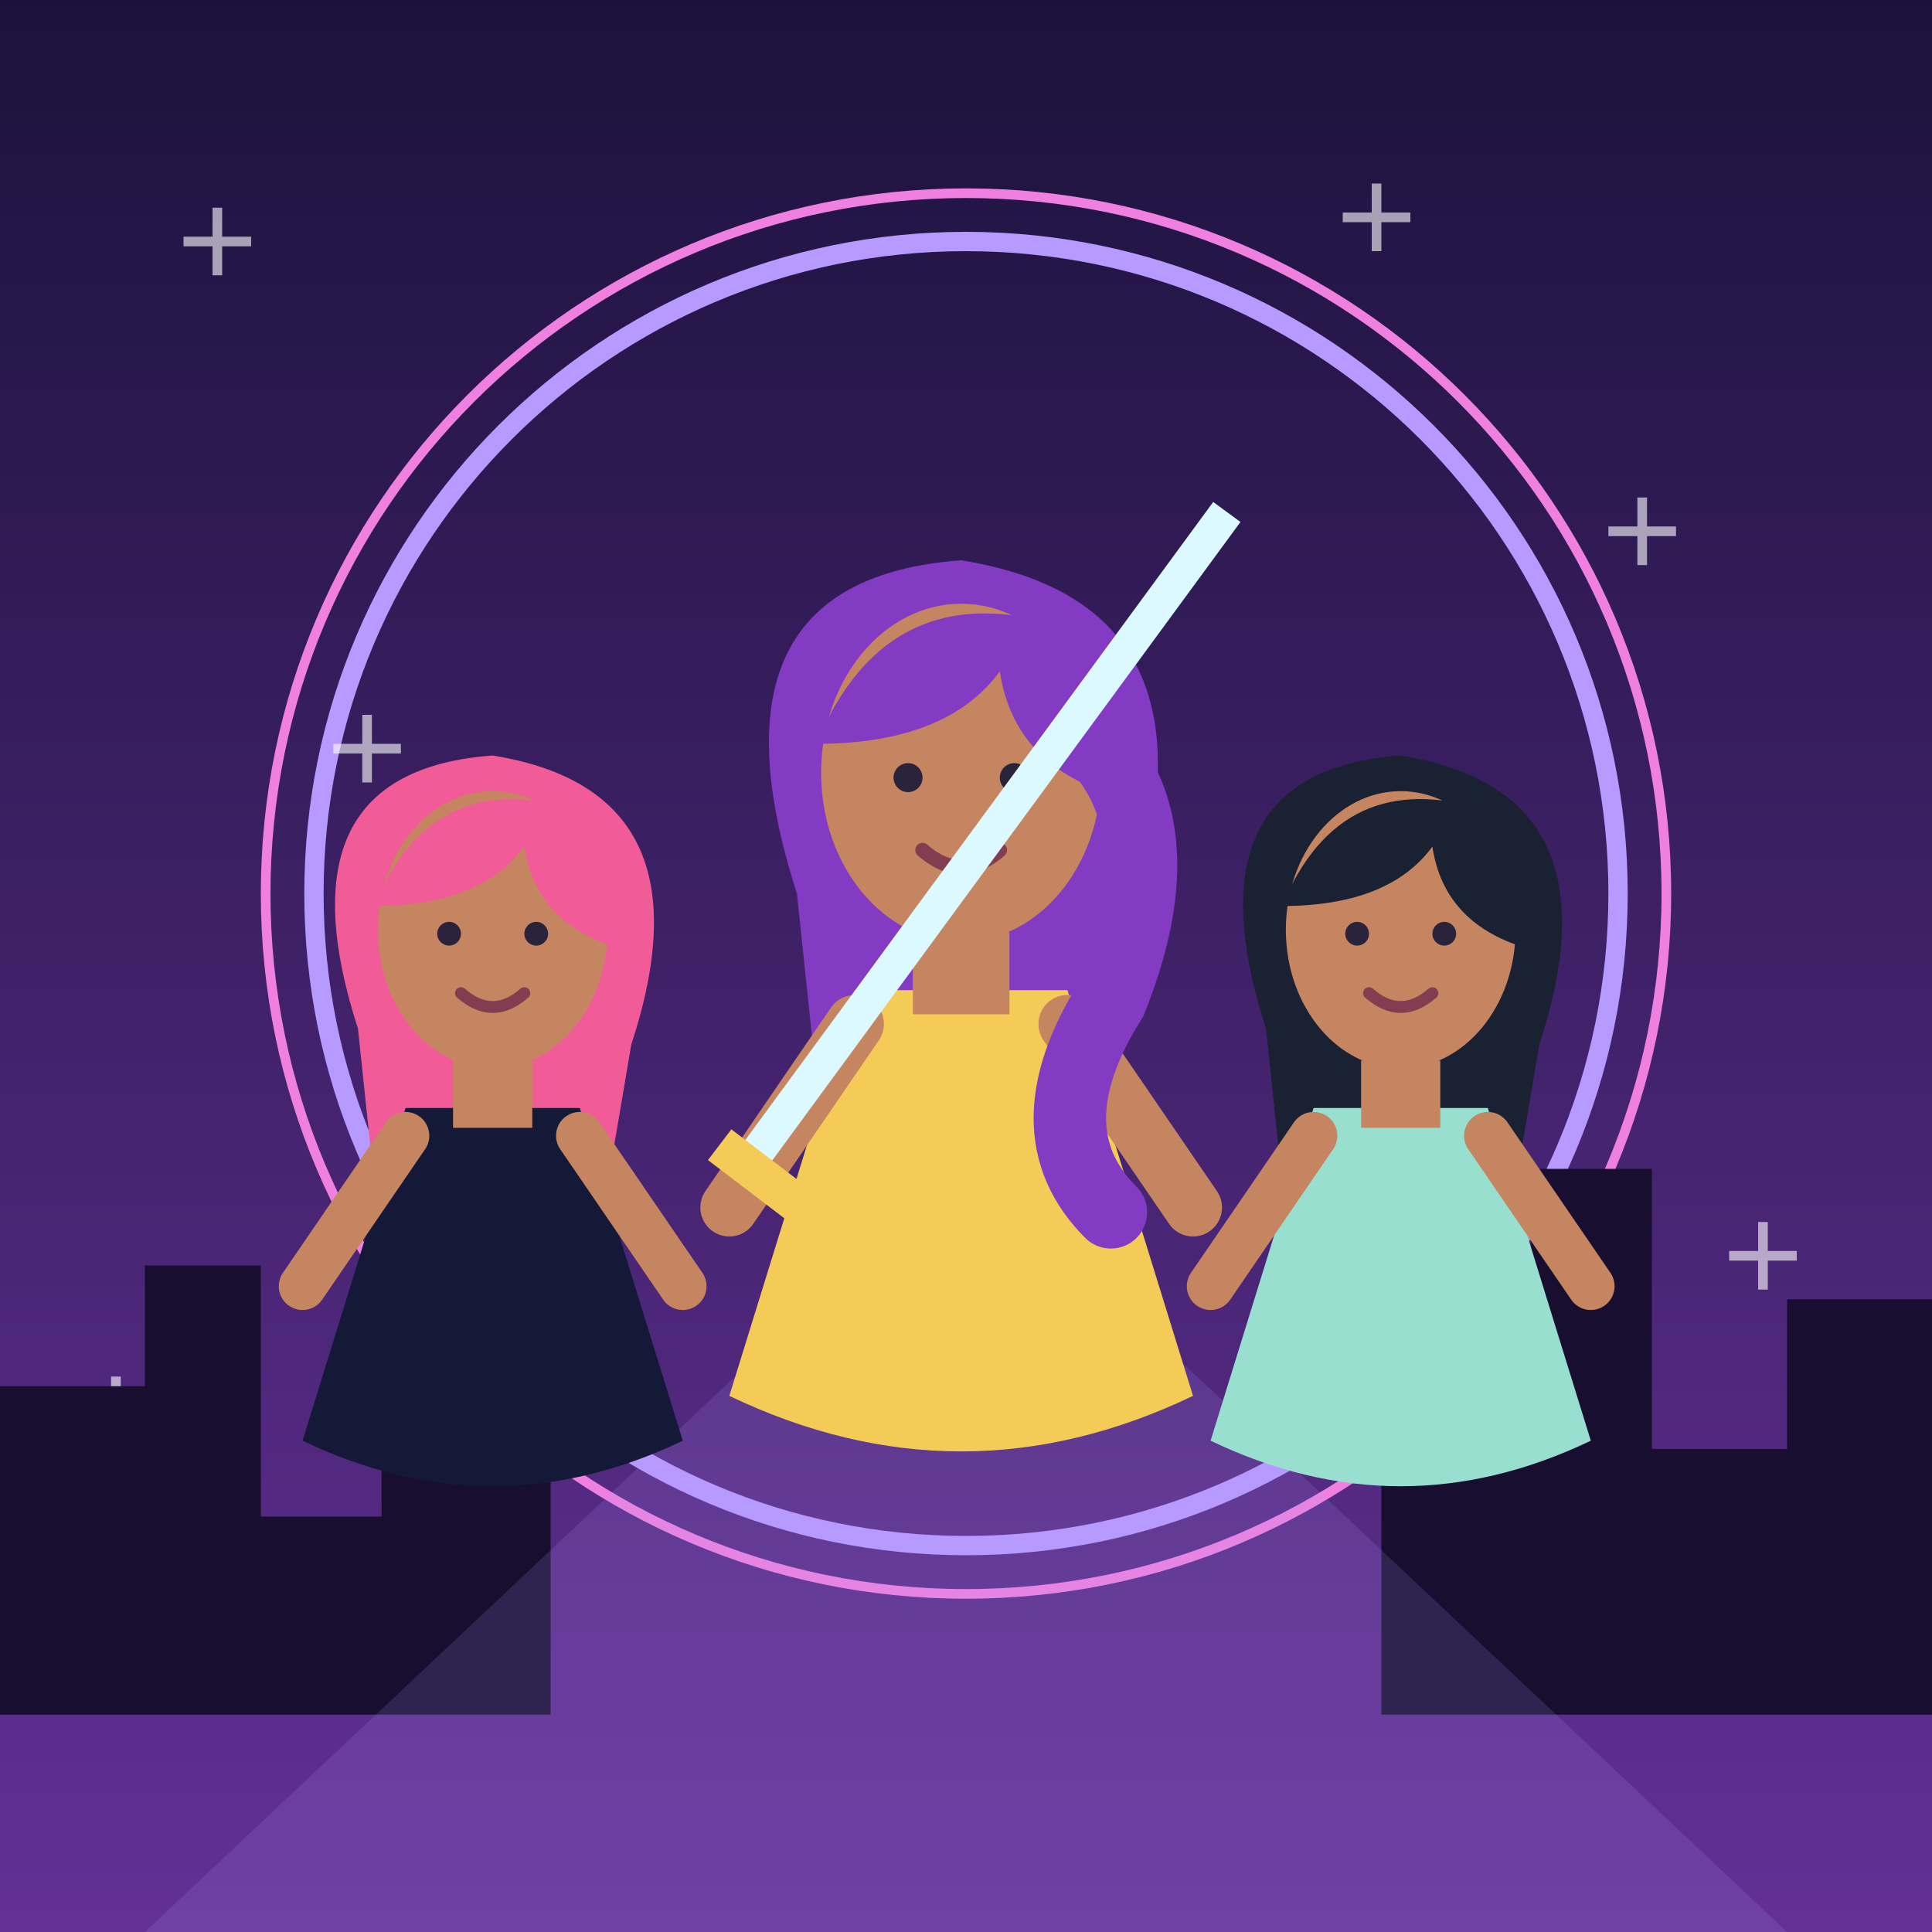
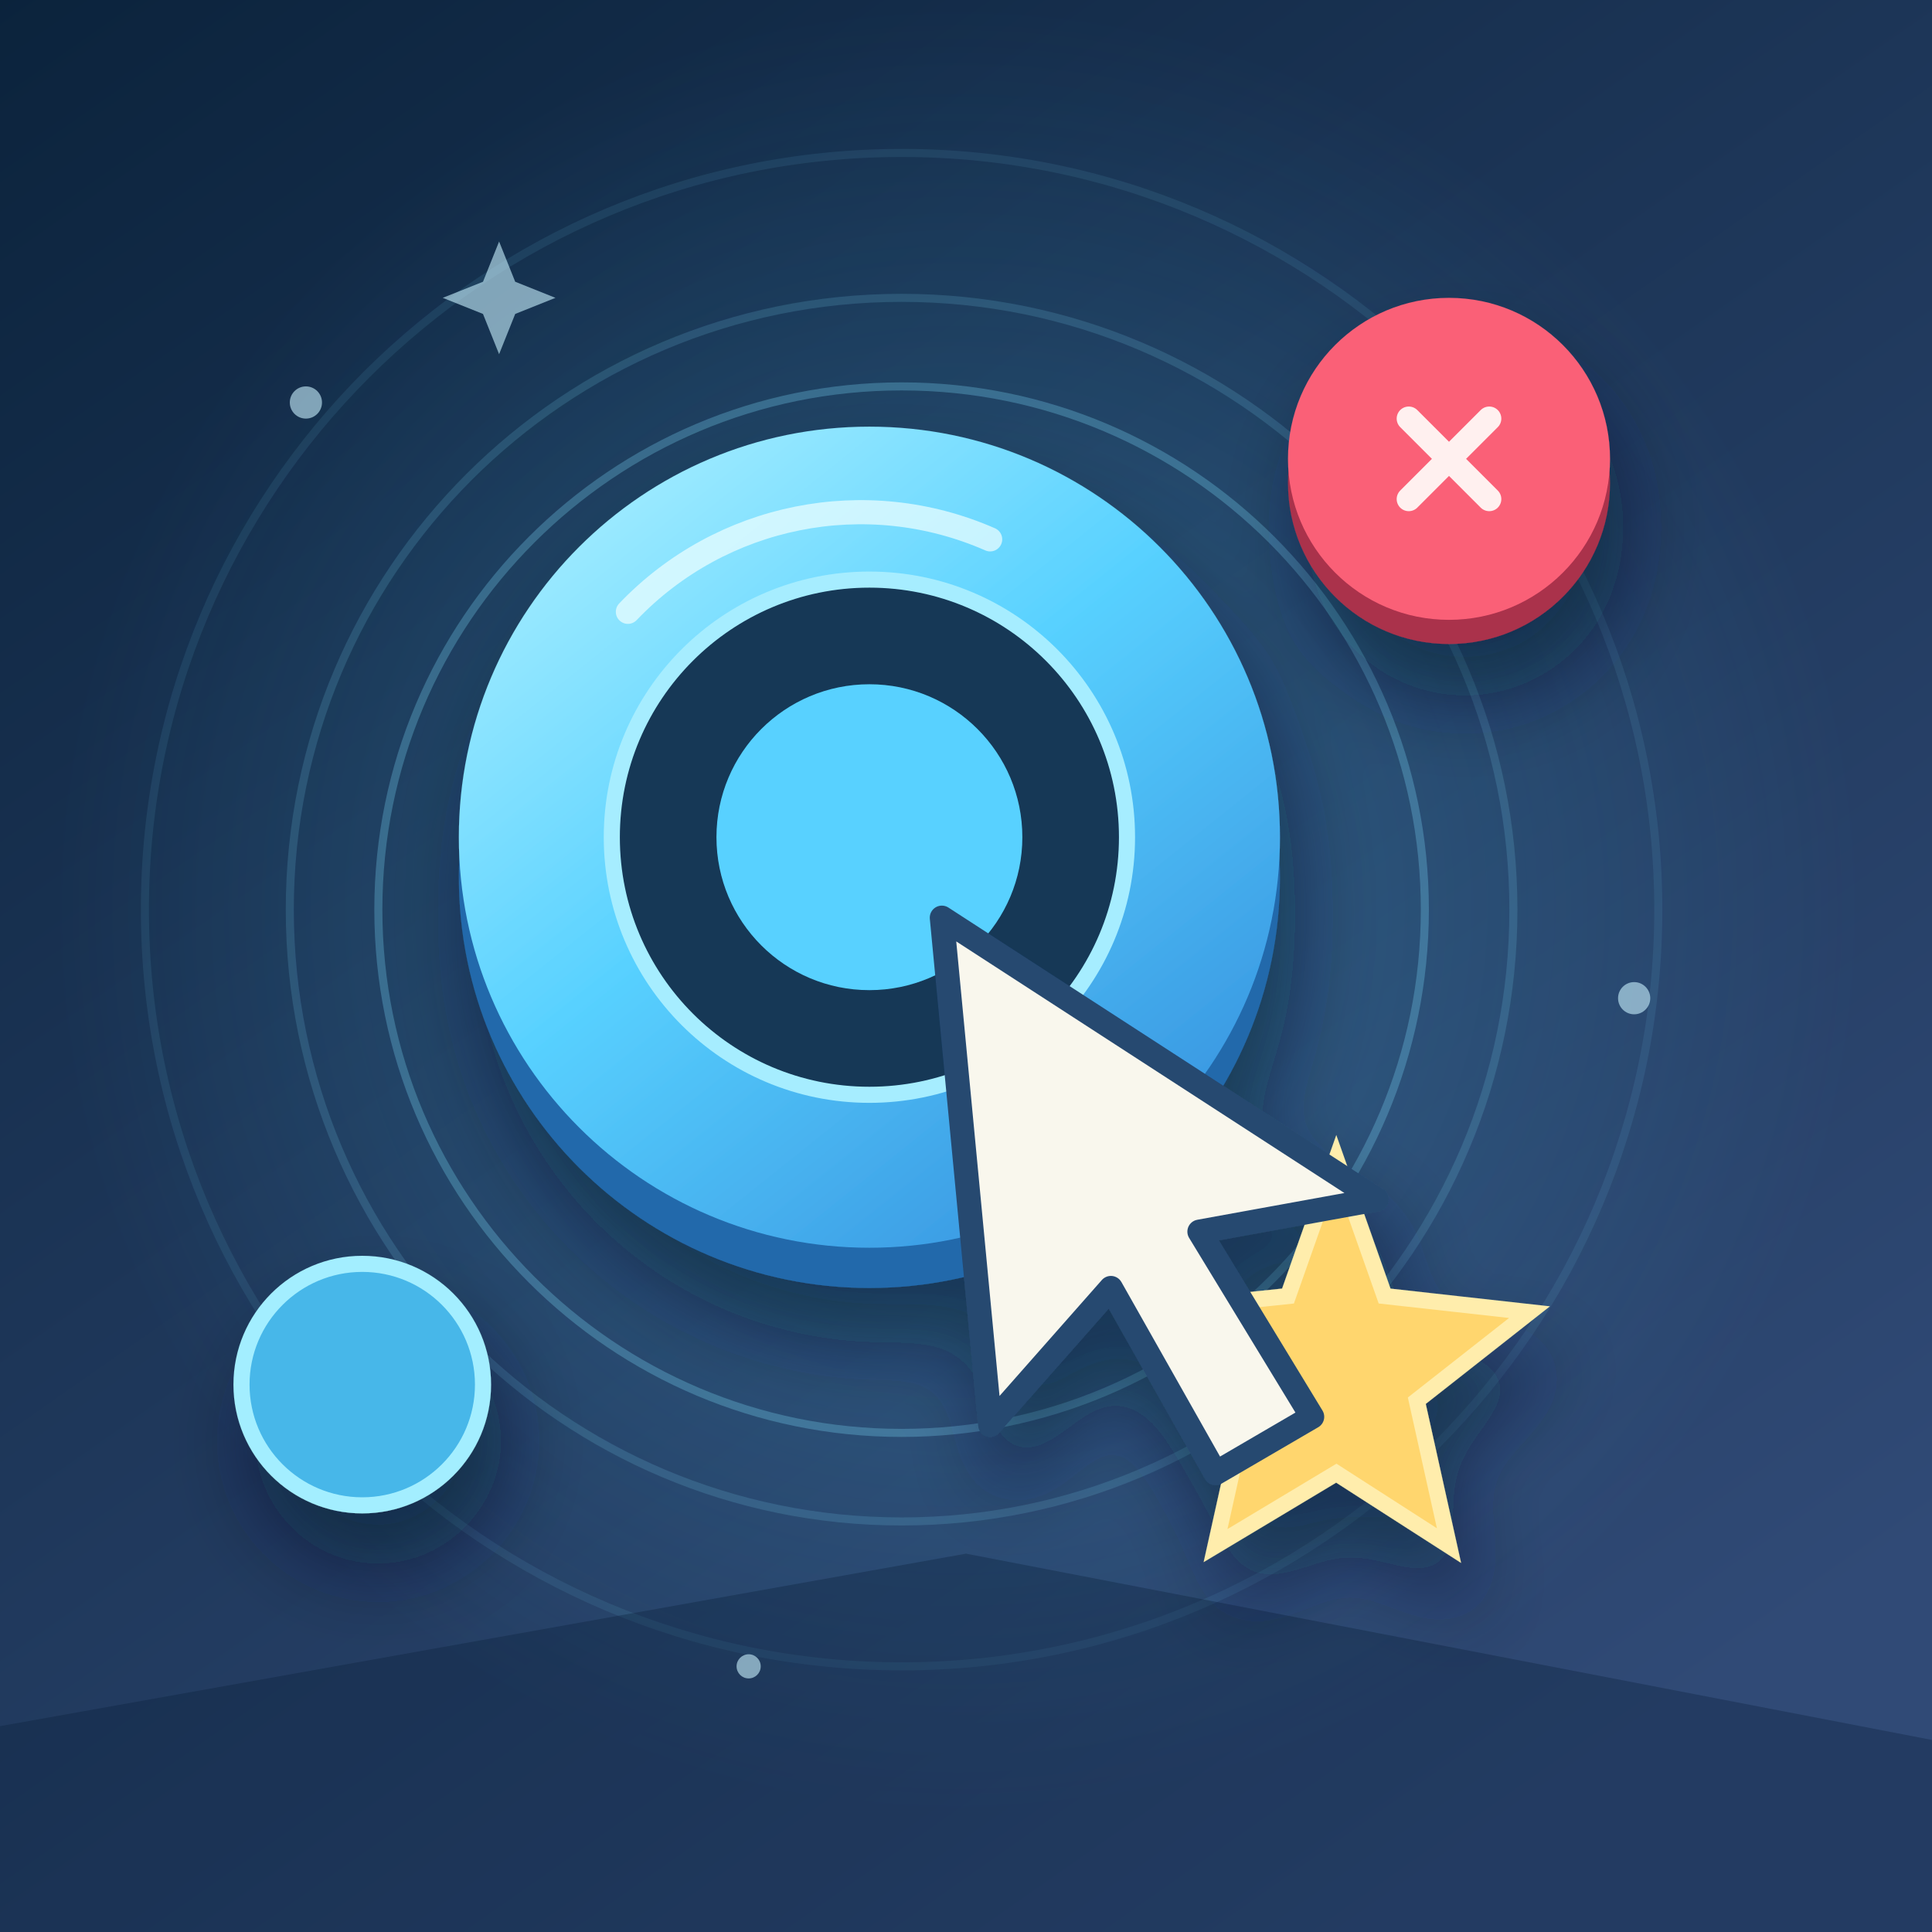
- <svg xmlns="http://www.w3.org/2000/svg" viewBox="0 0 400 400">
+ <svg xmlns="http://www.w3.org/2000/svg" width="240" height="240" viewBox="0 0 240 240">
  <defs>
-     <linearGradient id="sky" x2="0" y2="1">
-       <stop stop-color="#1b123b" />
-       <stop offset="1" stop-color="#643096" />
+     <linearGradient id="sky" x2=".7" y2="1">
+       <stop stop-color="#0b233c" />
+       <stop offset="1" stop-color="#304a76" />
    </linearGradient>
+     <radialGradient id="halo">
+       <stop stop-color="#58d1ff" stop-opacity=".26" />
+       <stop offset="1" stop-color="#58d1ff" stop-opacity="0" />
+     </radialGradient>
+     <linearGradient id="blue" x2=".8" y2="1">
+       <stop stop-color="#b7f4ff" />
+       <stop offset=".5" stop-color="#58d1ff" />
+       <stop offset="1" stop-color="#3692df" />
+     </linearGradient>
+     <filter id="shadow" x="-40%" y="-40%" width="180%" height="190%">
+       <feDropShadow dy="7" stdDeviation="5" flood-color="#07192e" flood-opacity=".45" />
+     </filter>
  </defs>
-   <path fill="url(#sky)" d="M0 0h400v400H0z" />
-   <circle cx="200" cy="185" r="135" fill="none" stroke="#b69aff" stroke-width="4" />
-   <circle cx="200" cy="185" r="145" fill="none" stroke="#ef80df" stroke-width="2" />
-   <path d="M45 43v14m-7-7h14" stroke="#ffffff" stroke-width="2" opacity=".6" />
-   <path d="M340 103v14m-7-7h14" stroke="#ffffff" stroke-width="2" opacity=".6" />
-   <path d="M285 38v14m-7-7h14" stroke="#ffffff" stroke-width="2" opacity=".6" />
-   <path d="M76 148v14m-7-7h14" stroke="#ffffff" stroke-width="2" opacity=".6" />
-   <path d="M365 253v14m-7-7h14" stroke="#ffffff" stroke-width="2" opacity=".6" />
-   <path d="M24 285v14m-7-7h14" stroke="#ffffff" stroke-width="2" opacity=".6" />
-   <path d="M0 355V287h30v-25h24v52h25v-42h35v83h172v-69h31v-44h25v58h28v-31h30v86z" fill="#170e30" />
-   <path d="M200 240L30 400h340z" fill="#b898ff" opacity=".15" />
-   <g transform="translate(102 213) scale(.82)">
-     <path d="M-34 0Q-55-65 0-69Q56-60 35 4L26 57H-28Z" fill="#f15b97" />
-     <path d="M-22 20L-48 104Q0 127 48 104L22 20Z" fill="#151938" />
-     <path d="M-22 27L-48 65M22 27L48 65" stroke="#c68561" stroke-width="12" stroke-linecap="round" />
-     <path d="M-10 8V25H10V8" fill="#c68561" />
-     <ellipse cy="-25" rx="29" ry="35" fill="#c68561" />
-     <path d="M-30-31Q-15-67 22-55L33-20Q11-26 8-46Q-3-31-30-31" fill="#f15b97" />
-     <g fill="#29233b">
-       <circle cx="-11" cy="-24" r="3" />
-       <circle cx="11" cy="-24" r="3" />
-     </g>
-     <path d="M-8-9Q0-2 8-9" fill="none" stroke="#823e50" stroke-width="3" stroke-linecap="round" />
+   <path fill="url(#sky)" d="M0 0h240v240H0z" />
+   <circle cx="119" cy="113" r="112" fill="url(#halo)" />
+   <g fill="none" stroke="#7ee0ff">
+     <circle cx="112" cy="113" r="94" opacity=".09" />
+     <circle cx="112" cy="113" r="76" opacity=".16" />
+     <circle cx="112" cy="113" r="65" opacity=".28" />
  </g>
-   <g transform="translate(290 213) scale(.82)">
-     <path d="M-34 0Q-55-65 0-69Q56-60 35 4L26 57H-28Z" fill="#192132" />
-     <path d="M-22 20L-48 104Q0 127 48 104L22 20Z" fill="#99dfd0" />
-     <path d="M-22 27L-48 65M22 27L48 65" stroke="#c68561" stroke-width="12" stroke-linecap="round" />
-     <path d="M-10 8V25H10V8" fill="#c68561" />
-     <ellipse cy="-25" rx="29" ry="35" fill="#c68561" />
-     <path d="M-30-31Q-15-67 22-55L33-20Q11-26 8-46Q-3-31-30-31" fill="#192132" />
-     <g fill="#29233b">
-       <circle cx="-11" cy="-24" r="3" />
-       <circle cx="11" cy="-24" r="3" />
-     </g>
-     <path d="M-8-9Q0-2 8-9" fill="none" stroke="#823e50" stroke-width="3" stroke-linecap="round" />
+   <path d="m-20 218 140-25 140 27v30H-20Z" fill="#071c35" opacity=".32" />
+   <g filter="url(#shadow)">
+     <circle cx="108" cy="109" r="51" fill="#2269ab" />
+     <circle cx="108" cy="104" r="51" fill="url(#blue)" />
+     <circle cx="108" cy="104" r="32" fill="#143757" stroke="#a6edff" stroke-width="2" />
+     <circle cx="108" cy="104" r="19" fill="#58d1ff" />
+     <path d="M78 76a40 40 0 0 1 45-9" fill="none" stroke="#efffff" stroke-width="3" stroke-linecap="round" opacity=".7" />
+     <circle cx="180" cy="60" r="20" fill="#aa304c" />
+     <circle cx="180" cy="57" r="20" fill="#fa6077" />
+     <path d="m175 52 10 10m0-10-10 10" stroke="#fff0ef" stroke-width="3" stroke-linecap="round" />
+     <circle cx="45" cy="172" r="15" fill="#47b7e9" stroke="#a3eeff" stroke-width="2" />
+     <path d="m160 161 6-17 6 17 18 2-14 11 4 18-14-9-15 9 4-18-14-11Z" fill="#ffd66e" stroke="#ffedac" stroke-width="2" />
+     <path d="m117 114 6 63 15-17 13 23 12-7-14-23 22-4Z" fill="#f9f7ed" stroke="#264870" stroke-width="3" stroke-linejoin="round" />
  </g>
-   <g transform="translate(199 185)">
-     <path d="M-34 0Q-55-65 0-69Q56-60 35 4L26 57H-28Z" fill="#823bc2" />
-     <path d="M-22 20L-48 104Q0 127 48 104L22 20Z" fill="#f4cb56" />
-     <path d="M-22 27L-48 65M22 27L48 65" stroke="#c68561" stroke-width="12" stroke-linecap="round" />
-     <path d="M-10 8V25H10V8" fill="#c68561" />
-     <ellipse cy="-25" rx="29" ry="35" fill="#c68561" />
-     <path d="M-30-31Q-15-67 22-55L33-20Q11-26 8-46Q-3-31-30-31" fill="#823bc2" />
-     <g fill="#29233b">
-       <circle cx="-11" cy="-24" r="3" />
-       <circle cx="11" cy="-24" r="3" />
-     </g>
-     <path d="M-8-9Q0-2 8-9" fill="none" stroke="#823e50" stroke-width="3" stroke-linecap="round" />
-     <path d="M22-36Q47-18 31 22Q14 49 31 66" fill="none" stroke="#823bc2" stroke-width="15" stroke-linecap="round" />
+   <g fill="#c9f2ff" opacity=".6">
+     <circle cx="38" cy="50" r="2" />
+     <circle cx="203" cy="124" r="2" />
+     <circle cx="93" cy="207" r="1.5" />
+     <path d="m62 30 2 5 5 2-5 2-2 5-2-5-5-2 5-2Z" />
  </g>
-   <path d="M155 241L254 106" stroke="#dcf9ff" stroke-width="7" />
-   <path d="M149 237l21 16" stroke="#f4cb56" stroke-width="8" />
</svg>
